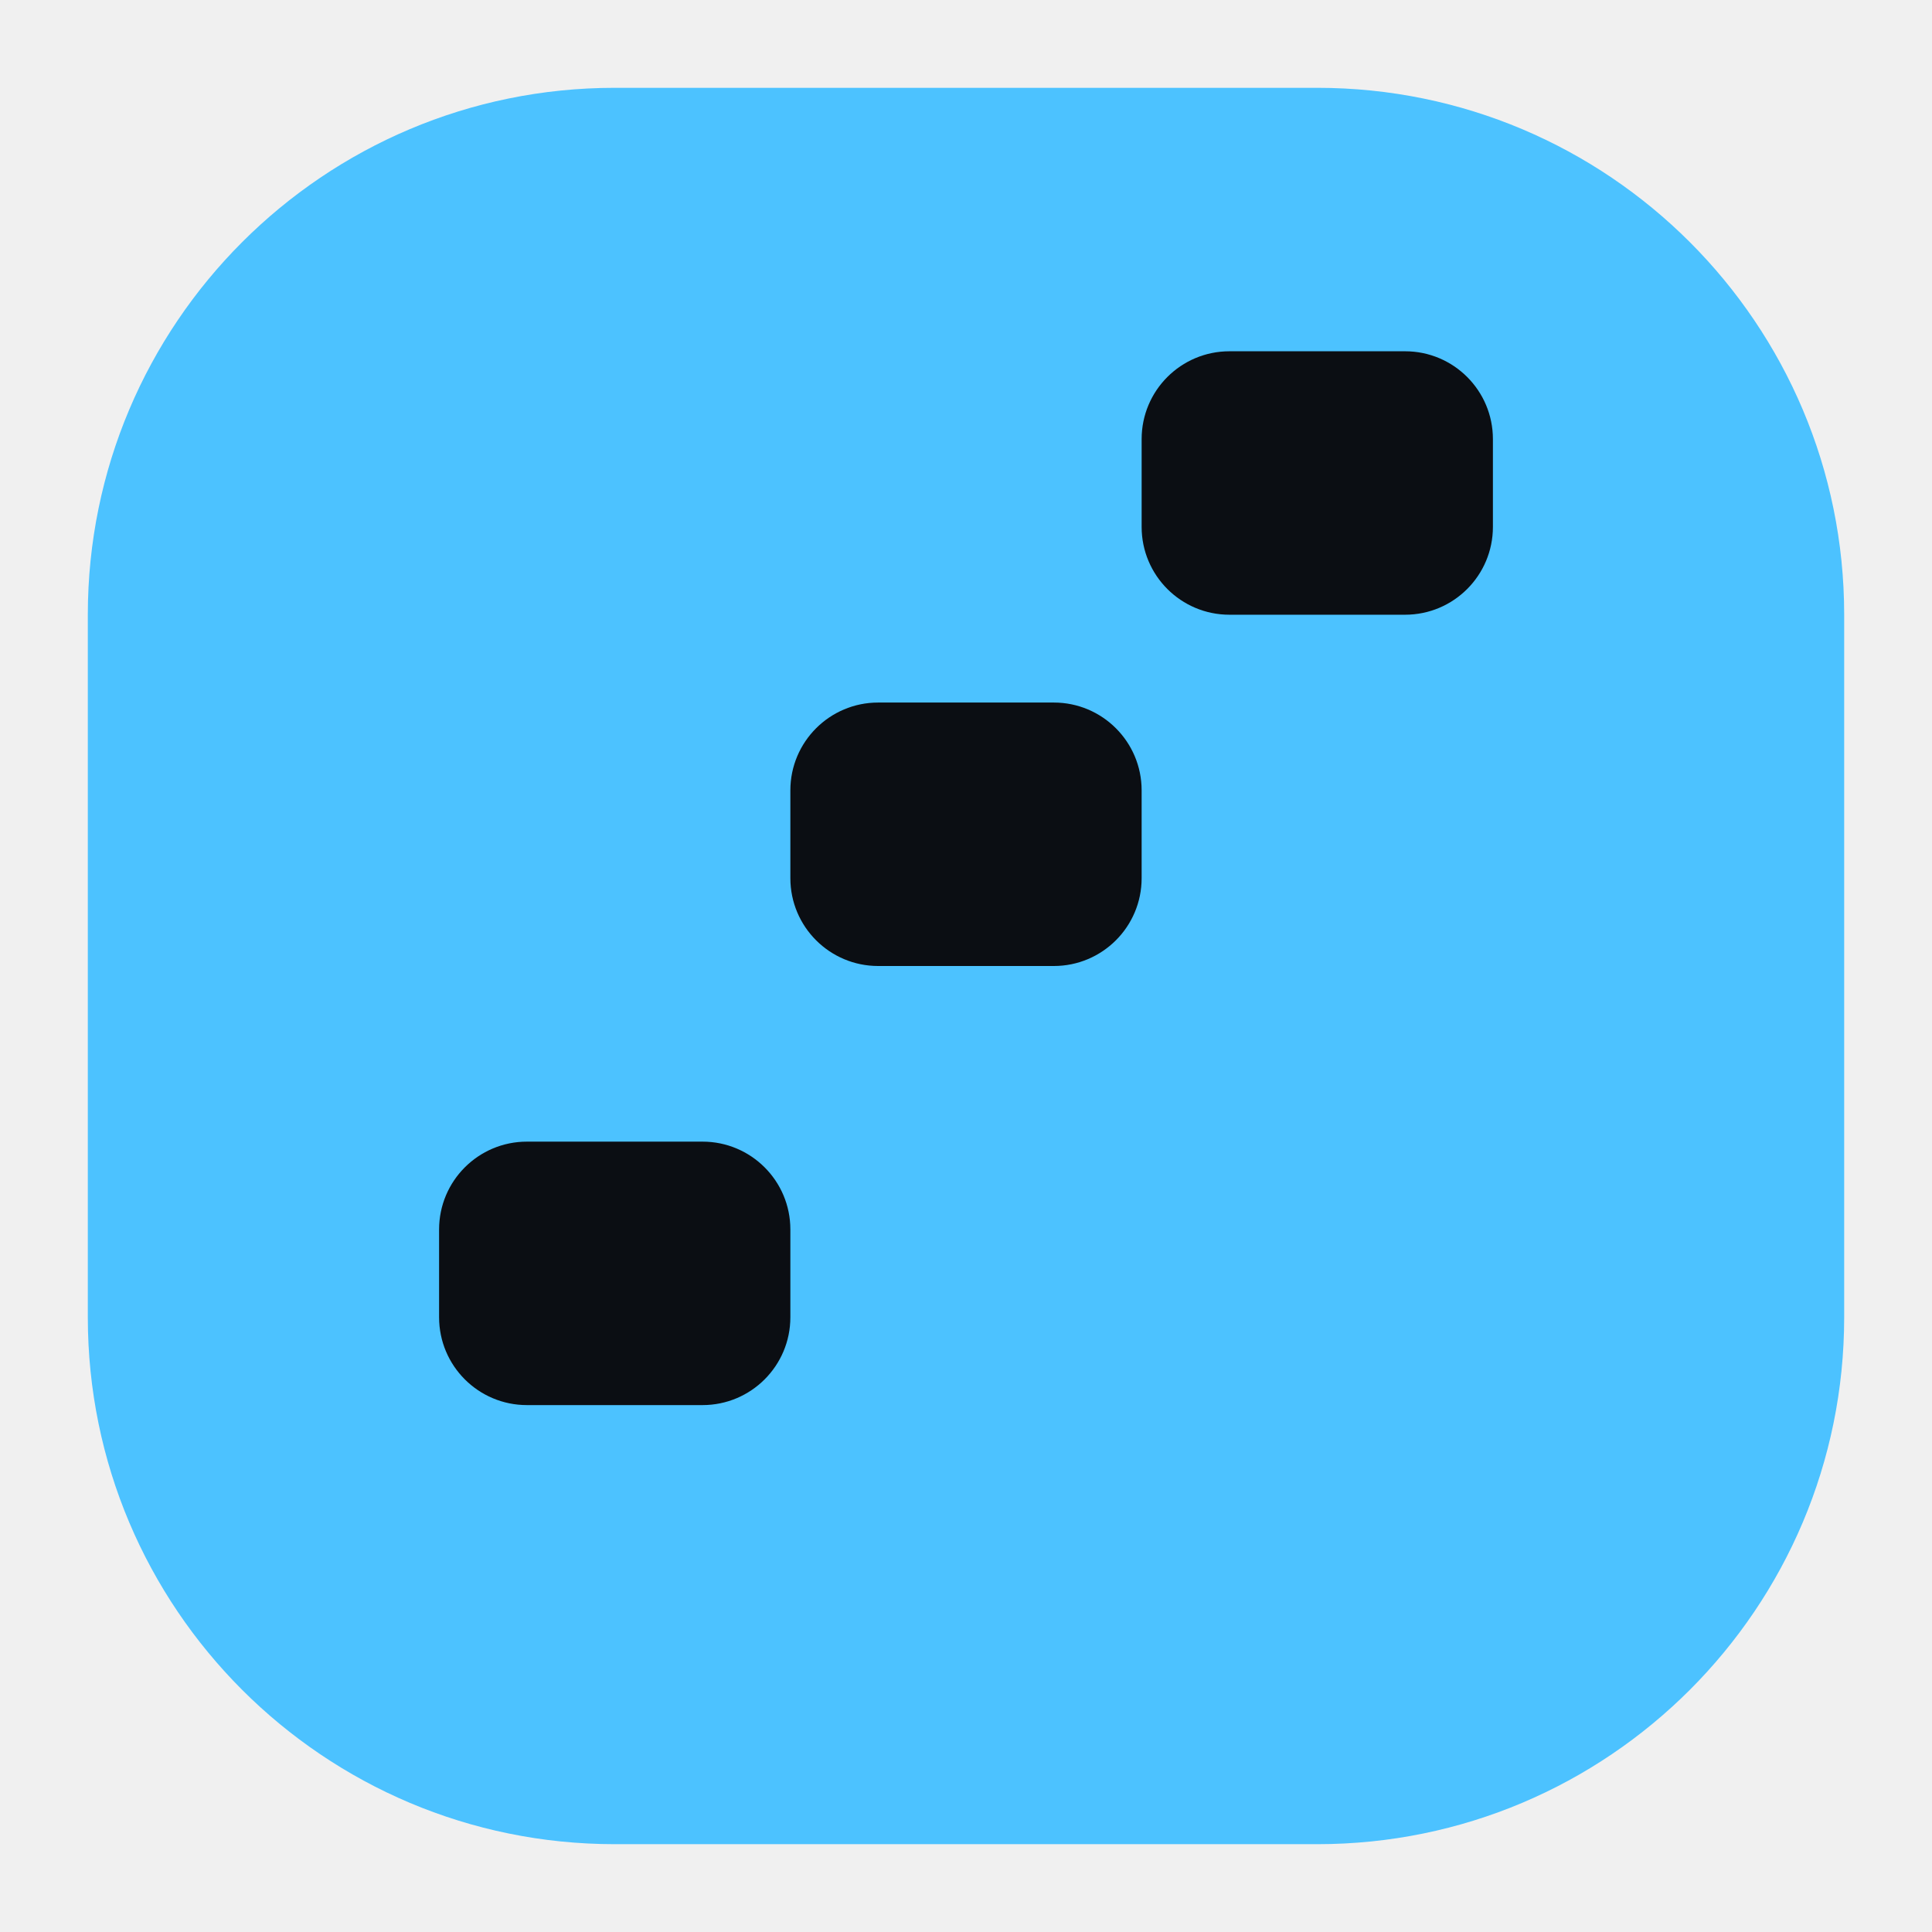
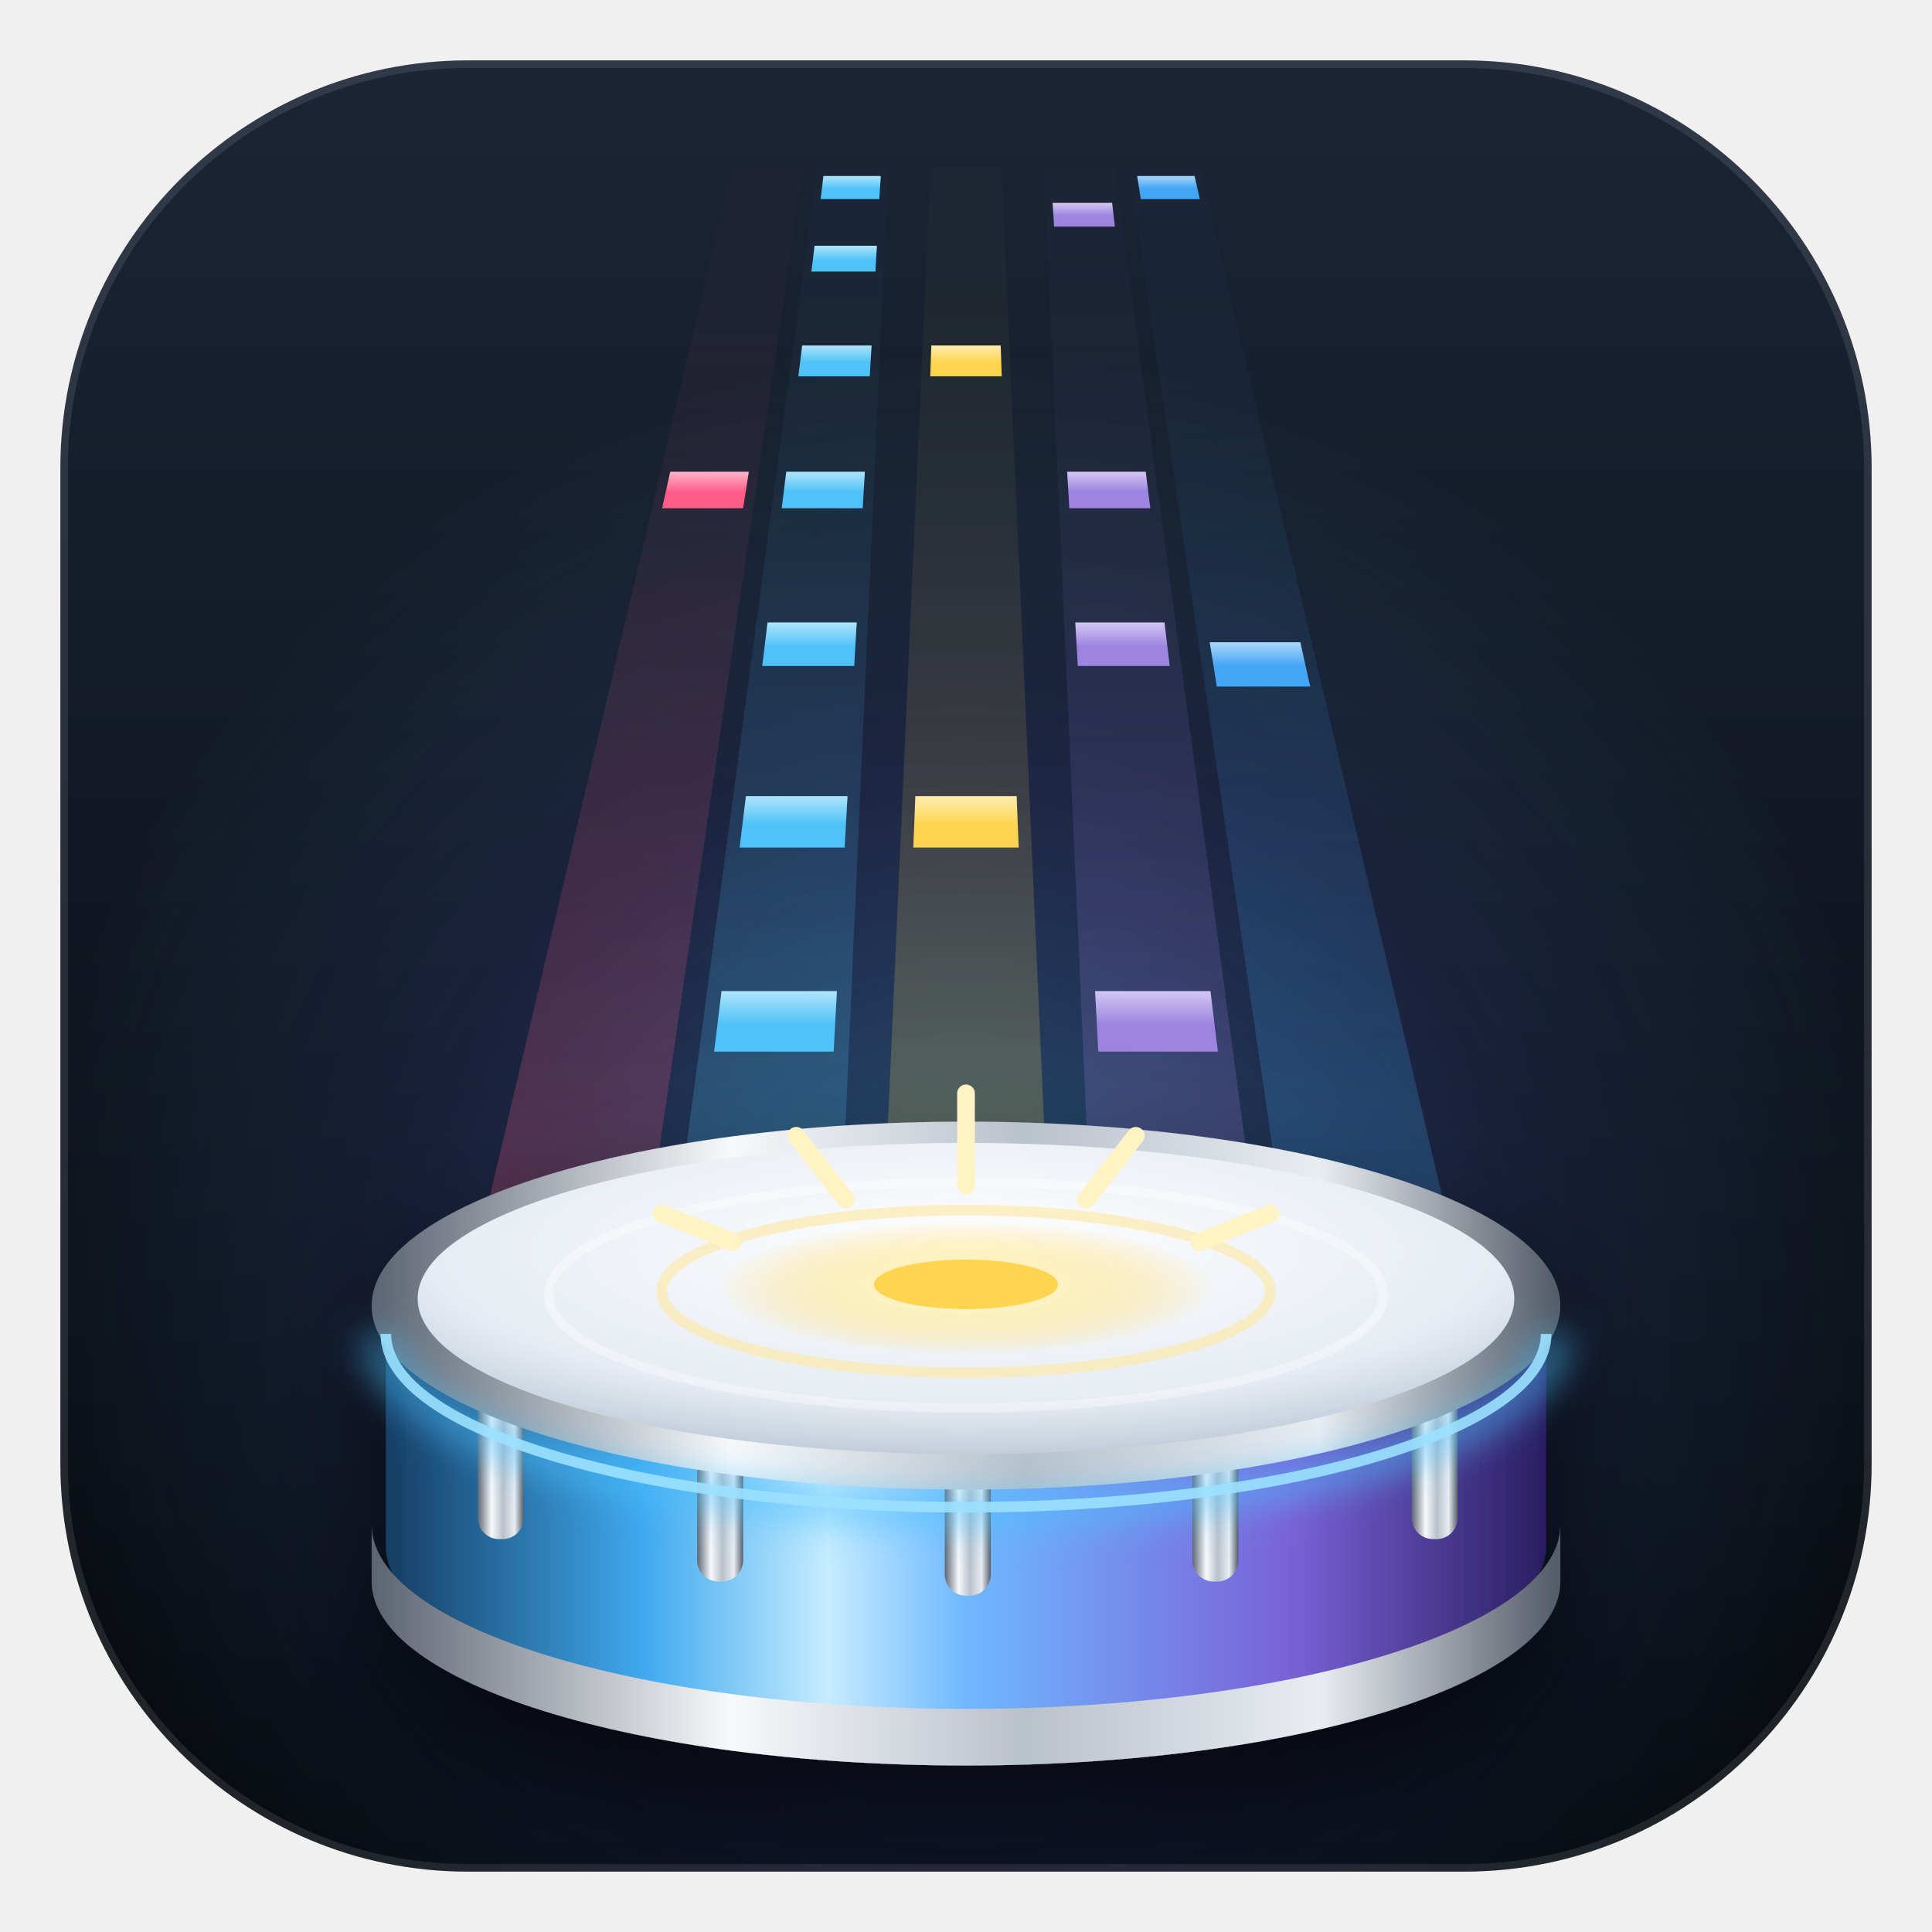
- <svg xmlns="http://www.w3.org/2000/svg" viewBox="0 0 22 22">
-   <rect x="1" y="1" width="20" height="20" rx="6" fill="#4CC2FF" />
-   <rect x="5" y="13" width="4" height="3" rx="1" fill="#0B0E13" />
-   <rect x="9" y="8" width="4" height="3" rx="1" fill="#0B0E13" />
-   <rect x="13" y="4" width="4" height="3" rx="1" fill="#0B0E13" />
+ <svg xmlns="http://www.w3.org/2000/svg" viewBox="0 0 512 512">
+   <defs>
+     <linearGradient id="ic-bg" x1="0" y1="0" x2="0" y2="1">
+       <stop offset="0" stop-color="#1B2536" />
+       <stop offset="1" stop-color="#06080C" />
+     </linearGradient>
+     <radialGradient id="ic-glow" cx="0.5" cy="0.68" r="0.52">
+       <stop offset="0" stop-color="#4CC2FF" stop-opacity="0.42" />
+       <stop offset="0.6" stop-color="#5B6BF0" stop-opacity="0.12" />
+       <stop offset="1" stop-color="#4CC2FF" stop-opacity="0" />
+     </radialGradient>
+     <linearGradient id="ic-shell" x1="0" y1="0" x2="1" y2="0">
+       <stop offset="0" stop-color="#173F66" />
+       <stop offset="0.22" stop-color="#3FA9EE" />
+       <stop offset="0.38" stop-color="#C6ECFF" />
+       <stop offset="0.5" stop-color="#6FB8FF" />
+       <stop offset="0.78" stop-color="#7A62D8" />
+       <stop offset="1" stop-color="#2B1F62" />
+     </linearGradient>
+     <linearGradient id="ic-hoop" x1="0" y1="0" x2="1" y2="0">
+       <stop offset="0" stop-color="#5E6673" />
+       <stop offset="0.3" stop-color="#F7F9FB" />
+       <stop offset="0.55" stop-color="#B9C1CB" />
+       <stop offset="0.8" stop-color="#E9EDF2" />
+       <stop offset="1" stop-color="#555D69" />
+     </linearGradient>
+     <radialGradient id="ic-head" cx="0.5" cy="0.35" r="0.75">
+       <stop offset="0" stop-color="#FFFFFF" />
+       <stop offset="0.65" stop-color="#E6ECF3" />
+       <stop offset="1" stop-color="#AEBBCB" />
+     </radialGradient>
+     <linearGradient id="ic-fade" x1="0" y1="1" x2="0" y2="0">
+       <stop offset="0" stop-color="#fff" stop-opacity="0.7" />
+       <stop offset="0.75" stop-color="#fff" stop-opacity="0.1" />
+       <stop offset="1" stop-color="#fff" stop-opacity="0" />
+     </linearGradient>
+     <mask id="ic-beam-mask" maskUnits="userSpaceOnUse" x="0" y="0" width="512" height="512">
+       <rect width="512" height="512" fill="url(#ic-fade)" />
+     </mask>
+     <linearGradient id="ic-gloss" x1="0" y1="0" x2="0" y2="1">
+       <stop offset="0" stop-color="#fff" stop-opacity="0.55" />
+       <stop offset="0.55" stop-color="#fff" stop-opacity="0" />
+     </linearGradient>
+     <radialGradient id="ic-flash" cx="0.5" cy="0.5" r="0.5">
+       <stop offset="0" stop-color="#FFFFFF" />
+       <stop offset="0.35" stop-color="#FFF1B8" stop-opacity="0.85" />
+       <stop offset="1" stop-color="#FFD54F" stop-opacity="0" />
+     </radialGradient>
+     <filter id="ic-blur" x="-20%" y="-50%" width="140%" height="200%">
+       <feGaussianBlur stdDeviation="5" />
+     </filter>
+     <filter id="ic-shadow" x="-30%" y="-30%" width="160%" height="160%">
+       <feDropShadow dx="0" dy="16" stdDeviation="16" flood-color="#000" flood-opacity="0.65" />
+     </filter>
+   </defs>
+   <clipPath id="ic-tile">
+     <rect x="16" y="16" width="480" height="480" rx="108" />
+   </clipPath>
+   <g clip-path="url(#ic-tile)">
+     <g transform="translate(16 16) scale(0.9375)">
+       <rect width="512" height="512" fill="url(#ic-bg)" />
+       <rect width="512" height="512" fill="url(#ic-glow)" />
+       <g mask="url(#ic-beam-mask)" opacity="0.62">
+         <path d="M116 344 L164 344 L210 30 L190 30 Z" fill="#FF5C8A" />
+         <path d="M172 344 L220 344 L234 30 L214 30 Z" fill="#4FC3F7" />
+         <path d="M232 344 L280 344 L266 30 L246 30 Z" fill="#FFD54F" />
+         <path d="M292 344 L340 344 L298 30 L278 30 Z" fill="#9C84E0" />
+         <path d="M348 344 L396 344 L322 30 L302 30 Z" fill="#42A5F5" />
+       </g>
+       <g>
+         <path d="M184.8 280.2 L218.6 280.2 L219.5 263.1 L186.9 263.1 Z" fill="#4FC3F7" />
+         <path d="M184.8 280.2 L218.6 280.2 L219.5 263.1 L186.9 263.1 Z" fill="url(#ic-gloss)" />
+         <path d="M293.4 280.2 L327.2 280.2 L325.1 263.1 L292.5 263.1 Z" fill="#9C84E0" />
+         <path d="M293.4 280.2 L327.2 280.2 L325.1 263.1 L292.5 263.1 Z" fill="url(#ic-gloss)" />
+         <path d="M192.0 222.5 L221.7 222.5 L222.5 208.0 L193.8 208.0 Z" fill="#4FC3F7" />
+         <path d="M192.0 222.5 L221.7 222.5 L222.5 208.0 L193.8 208.0 Z" fill="url(#ic-gloss)" />
+         <path d="M241.1 222.5 L270.9 222.5 L270.3 208.0 L241.7 208.0 Z" fill="#FFD54F" />
+         <path d="M241.1 222.5 L270.9 222.5 L270.3 208.0 L241.7 208.0 Z" fill="url(#ic-gloss)" />
+         <path d="M198.4 171.2 L224.4 171.2 L225.1 158.9 L199.9 158.9 Z" fill="#4FC3F7" />
+         <path d="M198.4 171.2 L224.4 171.2 L225.1 158.9 L199.9 158.9 Z" fill="url(#ic-gloss)" />
+         <path d="M287.6 171.2 L313.6 171.2 L312.1 158.9 L286.9 158.9 Z" fill="#9C84E0" />
+         <path d="M287.6 171.2 L313.6 171.2 L312.1 158.9 L286.9 158.9 Z" fill="url(#ic-gloss)" />
+         <path d="M326.9 177.0 L353.3 177.0 L350.5 164.5 L324.9 164.5 Z" fill="#42A5F5" />
+         <path d="M326.9 177.0 L353.3 177.0 L350.5 164.5 L324.9 164.5 Z" fill="url(#ic-gloss)" />
+         <path d="M203.9 126.6 L226.8 126.6 L227.4 116.3 L205.2 116.3 Z" fill="#4FC3F7" />
+         <path d="M203.9 126.6 L226.8 126.6 L227.4 116.3 L205.2 116.3 Z" fill="url(#ic-gloss)" />
+         <path d="M285.2 126.6 L308.1 126.6 L306.8 116.3 L284.6 116.3 Z" fill="#9C84E0" />
+         <path d="M285.2 126.6 L308.1 126.6 L306.8 116.3 L284.6 116.3 Z" fill="url(#ic-gloss)" />
+         <path d="M170.1 126.6 L193.0 126.6 L194.6 116.3 L172.4 116.3 Z" fill="#FF5C8A" />
+         <path d="M170.1 126.6 L193.0 126.6 L194.6 116.3 L172.4 116.3 Z" fill="url(#ic-gloss)" />
+         <path d="M208.6 89.3 L228.8 89.3 L229.3 80.6 L209.7 80.6 Z" fill="#4FC3F7" />
+         <path d="M208.6 89.3 L228.8 89.3 L229.3 80.6 L209.7 80.6 Z" fill="url(#ic-gloss)" />
+         <path d="M245.9 89.3 L266.1 89.3 L265.8 80.6 L246.2 80.6 Z" fill="#FFD54F" />
+         <path d="M245.9 89.3 L266.1 89.3 L265.8 80.6 L246.2 80.6 Z" fill="url(#ic-gloss)" />
+         <path d="M212.3 59.7 L230.4 59.7 L230.8 52.4 L213.2 52.4 Z" fill="#4FC3F7" />
+         <path d="M212.3 59.7 L230.4 59.7 L230.8 52.4 L213.2 52.4 Z" fill="url(#ic-gloss)" />
+         <path d="M280.9 47.0 L298.1 47.0 L297.3 40.3 L280.5 40.3 Z" fill="#9C84E0" />
+         <path d="M280.9 47.0 L298.1 47.0 L297.3 40.3 L280.5 40.3 Z" fill="url(#ic-gloss)" />
+         <path d="M214.9 39.2 L231.5 39.2 L231.9 32.7 L215.7 32.7 Z" fill="#4FC3F7" />
+         <path d="M214.9 39.2 L231.5 39.2 L231.9 32.7 L215.7 32.7 Z" fill="url(#ic-gloss)" />
+         <path d="M305.4 39.2 L322.1 39.2 L320.6 32.7 L304.4 32.7 Z" fill="#42A5F5" />
+         <path d="M305.4 39.2 L322.1 39.2 L320.6 32.7 L304.4 32.7 Z" fill="url(#ic-gloss)" />
+       </g>
+       <g filter="url(#ic-shadow)">
+         <path d="M92 352 L92 420 A164 50 0 0 0 420 420 L420 352 Z" fill="url(#ic-shell)" />
+         <g fill="url(#ic-hoop)">
+           <rect x="118" y="376" width="13" height="42" rx="6" />
+           <rect x="180" y="388" width="13" height="42" rx="6" />
+           <rect x="250" y="392" width="13" height="42" rx="6" />
+           <rect x="320" y="388" width="13" height="42" rx="6" />
+           <rect x="382" y="376" width="13" height="42" rx="6" />
+         </g>
+         <path d="M88 414 A168 52 0 0 0 424 414 L424 430 A168 52 0 0 1 88 430 Z" fill="url(#ic-hoop)" />
+         <ellipse cx="256" cy="352" rx="168" ry="52" fill="url(#ic-hoop)" />
+         <ellipse cx="256" cy="350" rx="155" ry="44" fill="url(#ic-head)" />
+       </g>
+       <path d="M90 360 A166 50 0 0 0 422 360" fill="none" stroke="#4CC2FF" stroke-width="10" opacity="0.55" filter="url(#ic-blur)" />
+       <path d="M92 360 A164 49 0 0 0 420 360" fill="none" stroke="#9BE1FF" stroke-width="3" opacity="0.9" />
+       <g>
+         <ellipse cx="256" cy="349" rx="118" ry="32" fill="none" stroke="#FFFFFF" stroke-width="2.5" opacity="0.35" />
+         <ellipse cx="256" cy="348" rx="86" ry="23" fill="none" stroke="#FFE7A0" stroke-width="3" opacity="0.6" />
+         <ellipse cx="256" cy="347" rx="70" ry="19" fill="url(#ic-flash)" />
+         <ellipse cx="256" cy="346" rx="26" ry="7" fill="#FFD54F" />
+         <g stroke="#FFF3C4" stroke-width="5" stroke-linecap="round">
+           <line x1="256" y1="292" x2="256" y2="318" />
+           <line x1="208" y1="304" x2="222" y2="322" />
+           <line x1="304" y1="304" x2="290" y2="322" />
+           <line x1="170" y1="326" x2="190" y2="334" />
+           <line x1="342" y1="326" x2="322" y2="334" />
+         </g>
+       </g>
+     </g>
+   </g>
+   <rect x="17" y="17" width="478" height="478" rx="107" fill="none" stroke="#FFFFFF" stroke-opacity="0.1" stroke-width="2" />
</svg>
